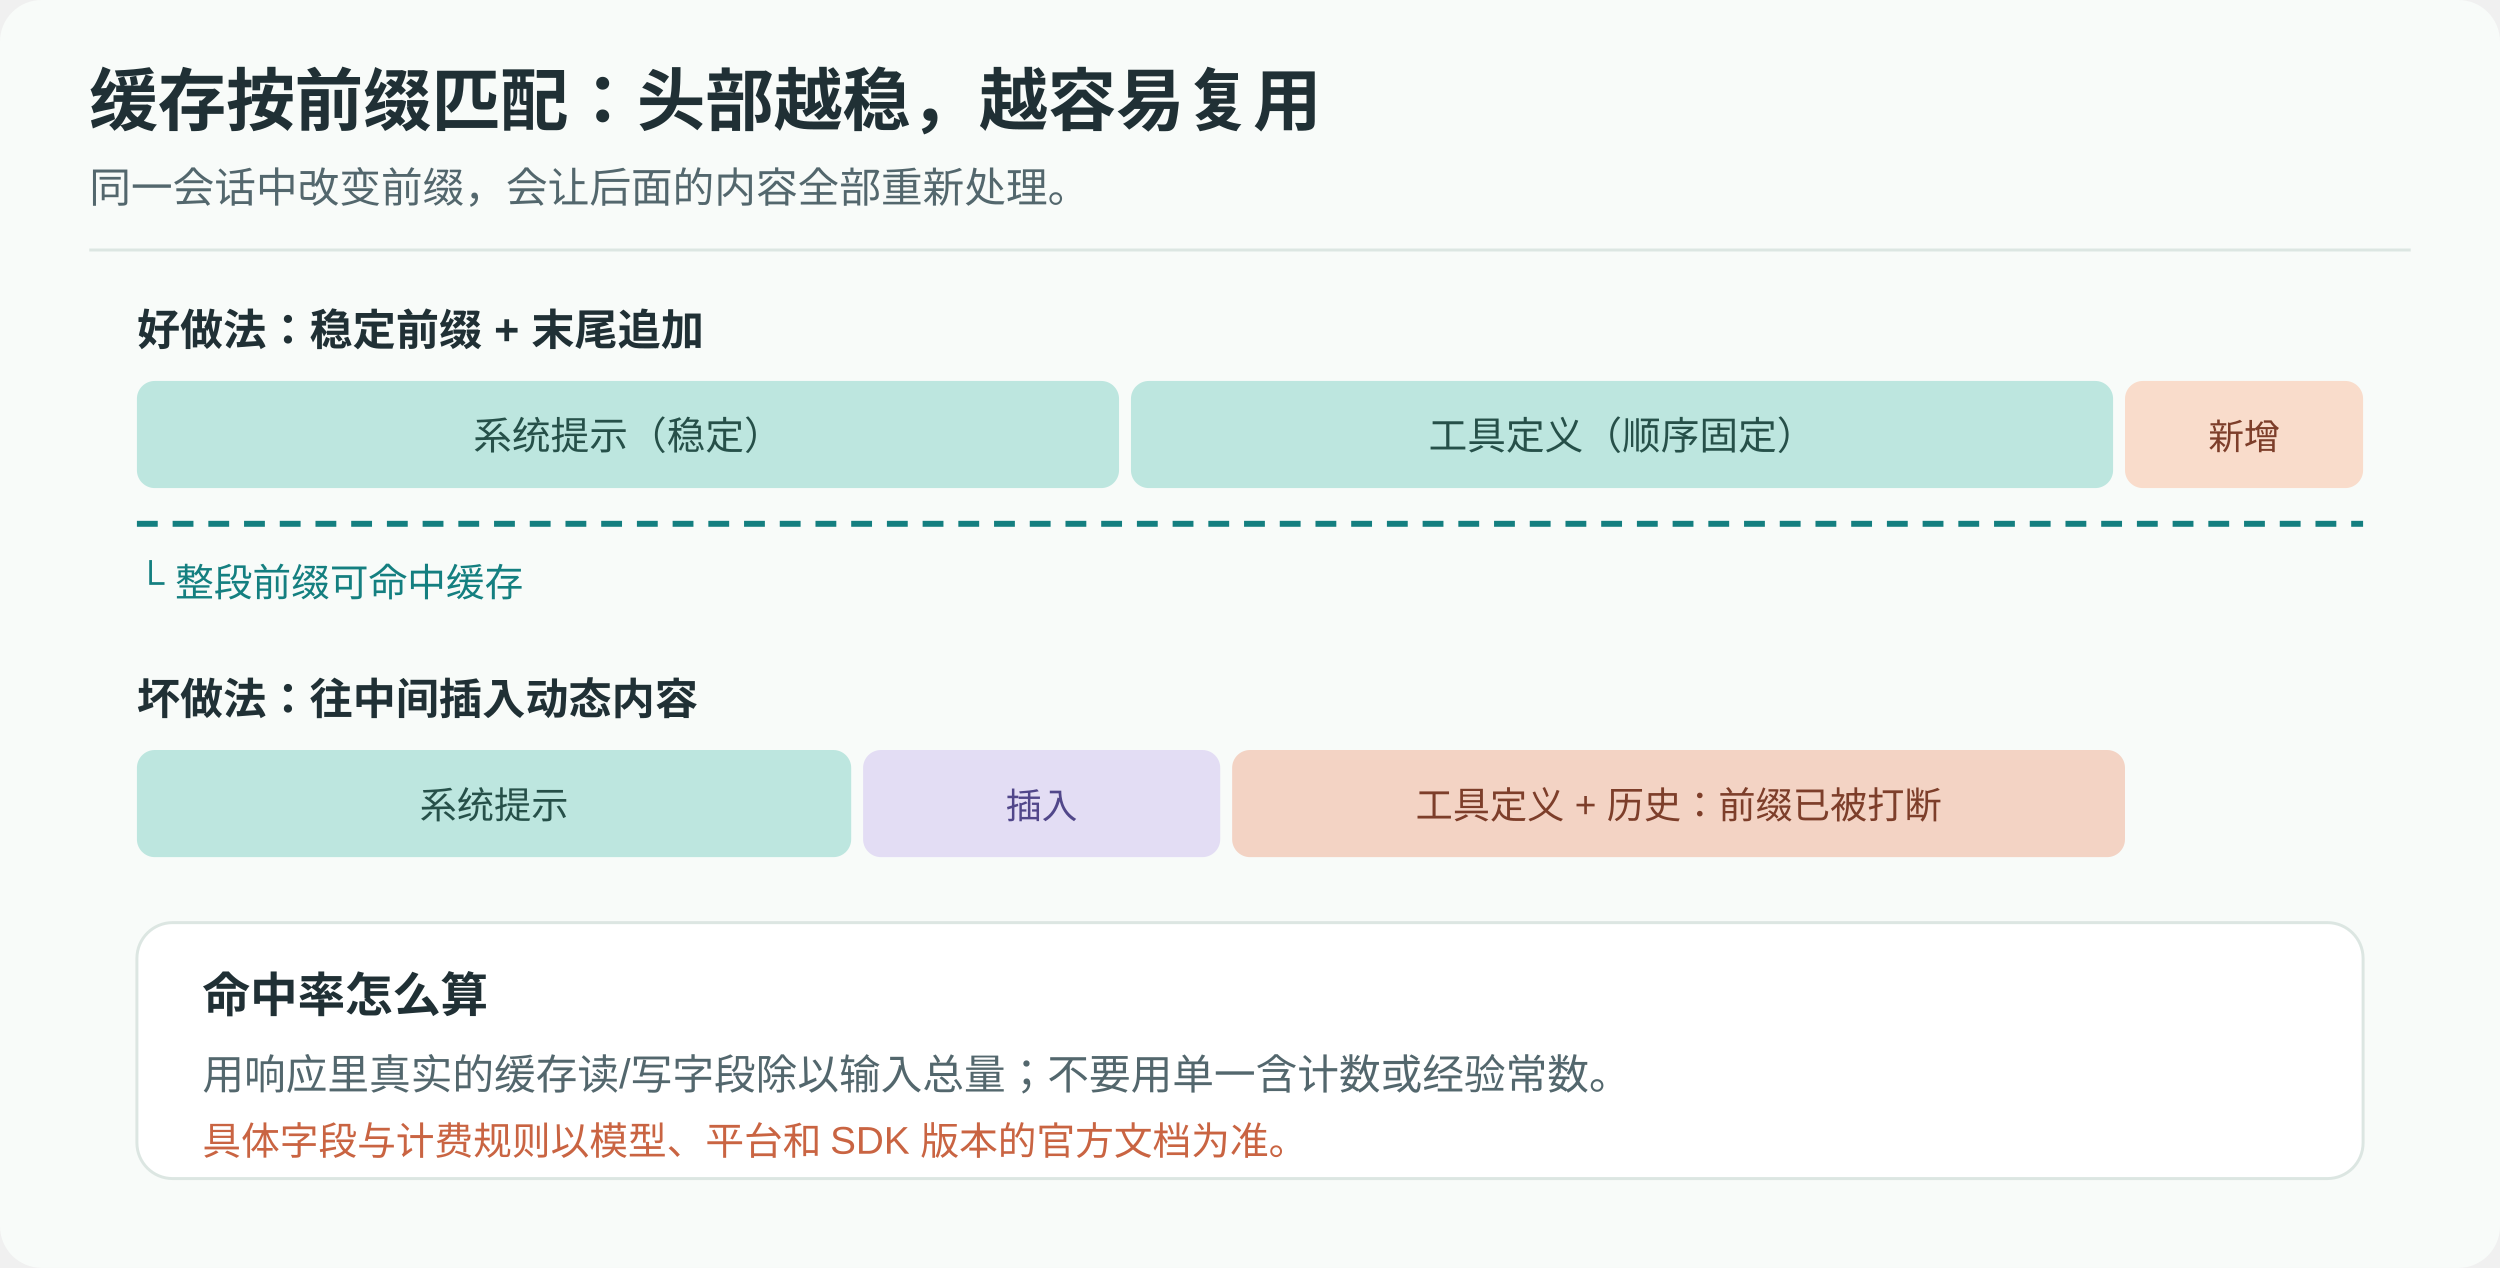
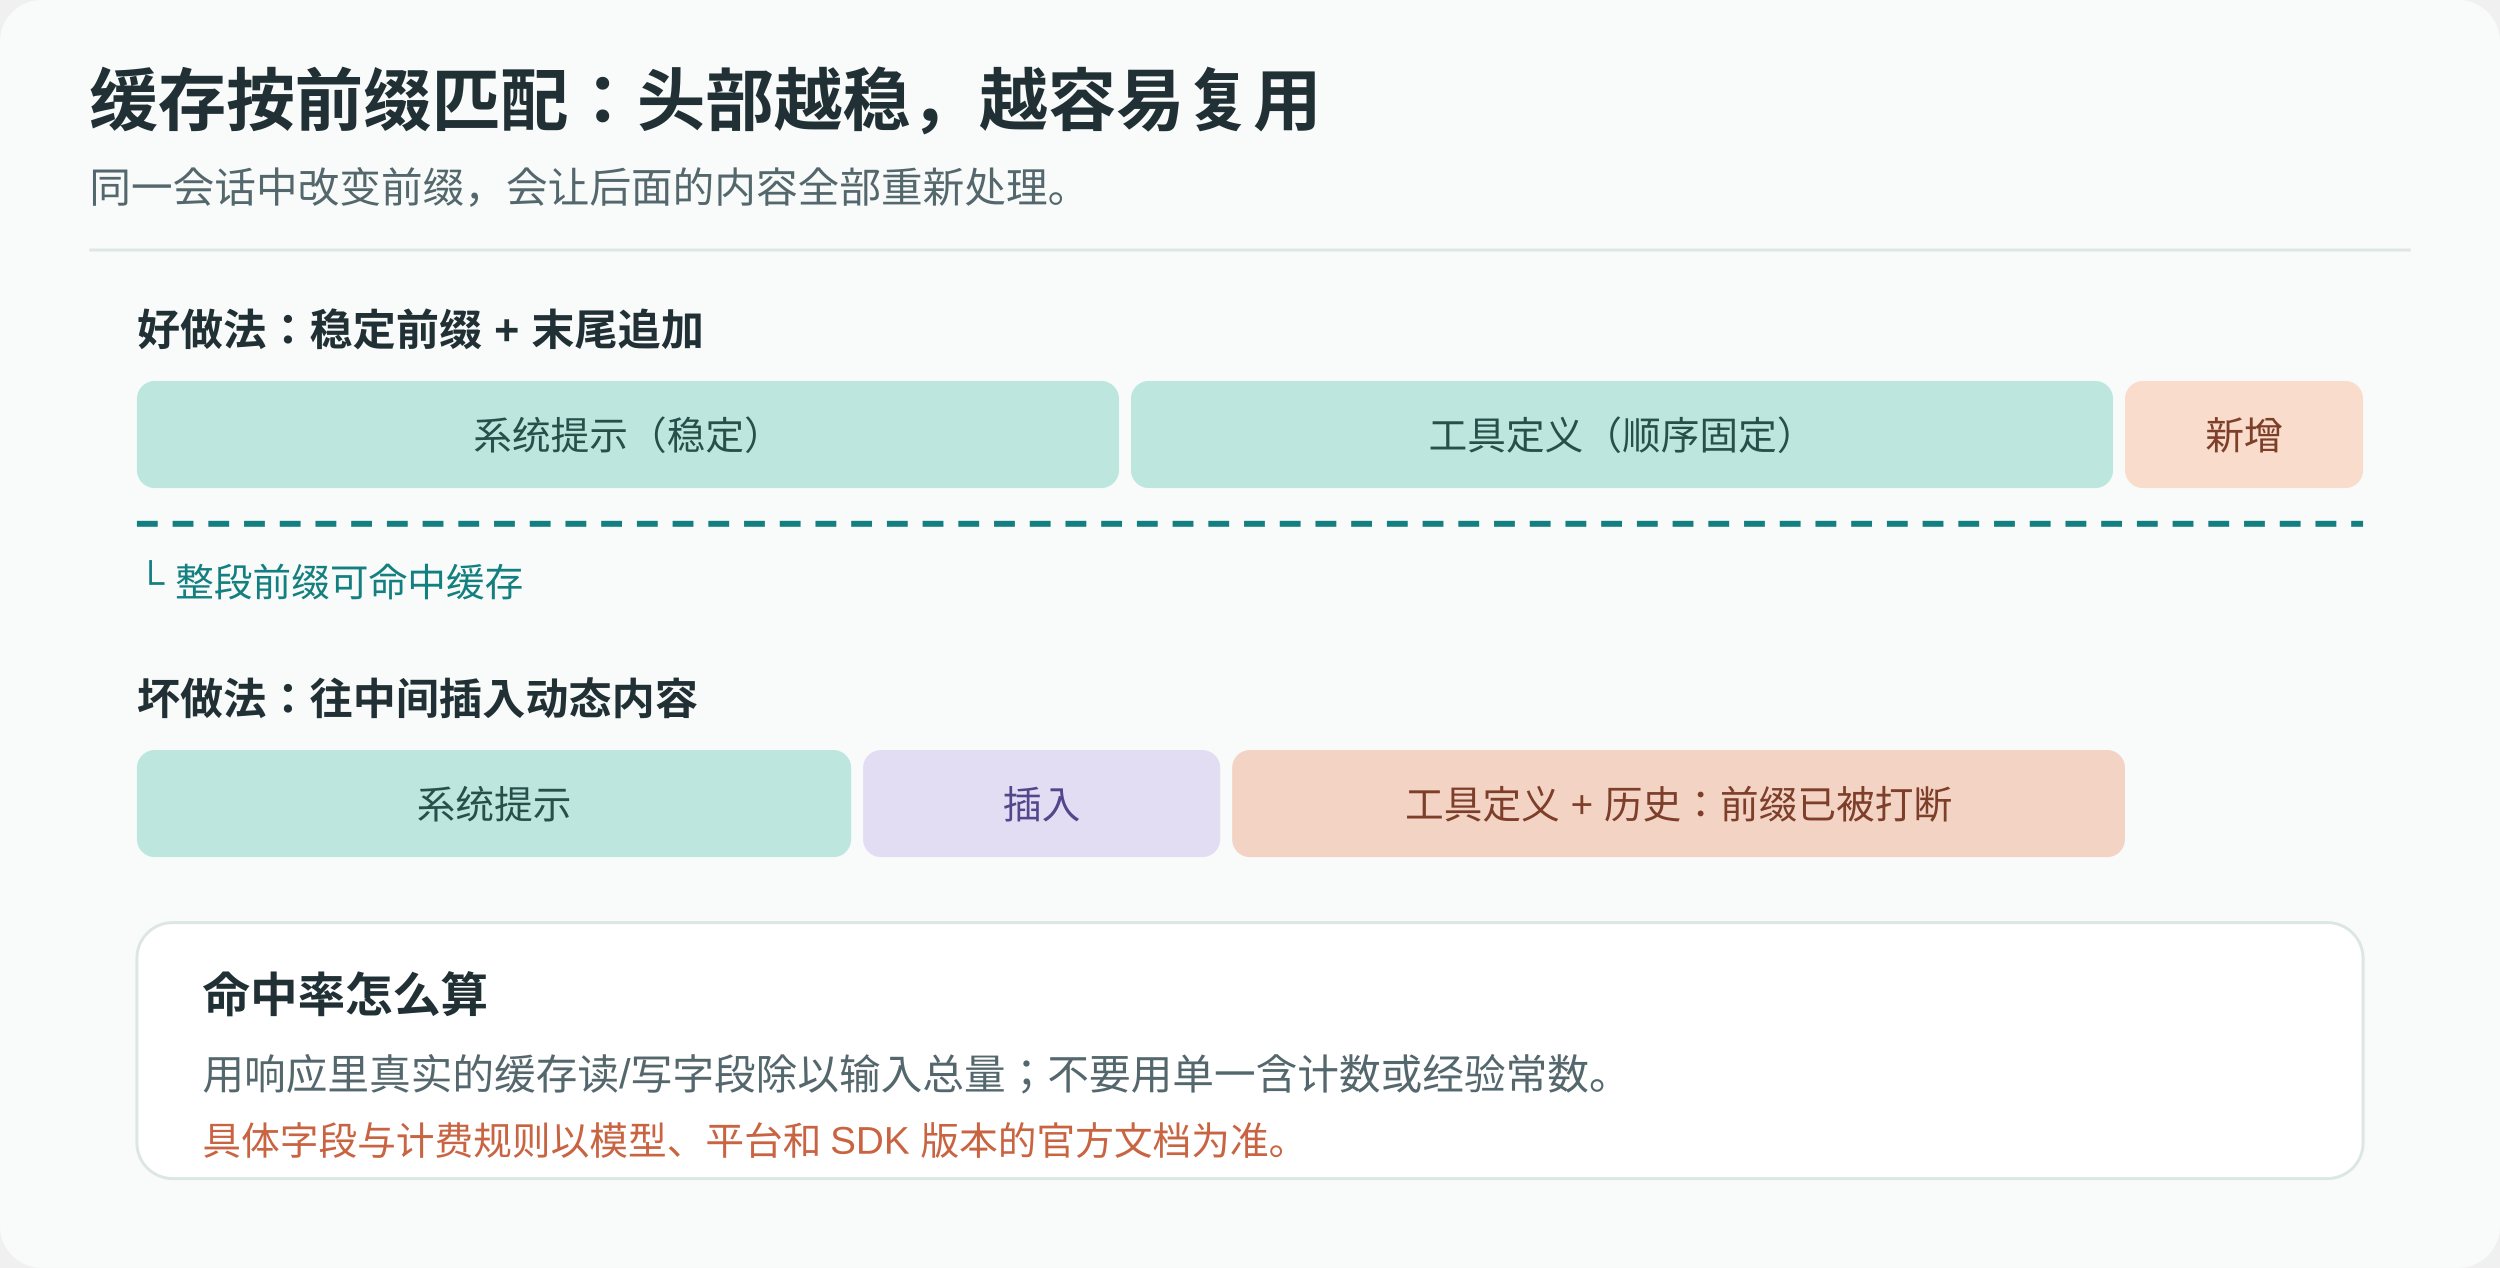
<svg xmlns="http://www.w3.org/2000/svg" viewBox="0 0 840 426">
  <rect width="840" height="426" rx="14" fill="#f8fbf9" />
  <g font-family="system-ui,PingFang SC,Arial,sans-serif">
    <text x="30" y="42" font-size="23" font-weight="740" fill="#203035">缓存按前缀匹配：头部越稳，越容易复用</text>
    <text x="30" y="68" font-size="14" fill="#53676d">同一会话中改变前缀，会让后面的内容全部重新处理。</text>
    <path d="M30 84H810" stroke="#dce6e2" />
    <text x="46" y="116" font-size="14.5" font-weight="740" fill="#203035">好做法：稳定前缀 + 末尾追加</text>
    <rect x="46" y="128" width="330" height="36" rx="6" fill="#bde6df" />
    <text x="211" y="151" font-size="13" fill="#265049" text-anchor="middle">系统提示（稳定）</text>
    <rect x="380" y="128" width="330" height="36" rx="6" fill="#bde6df" />
    <text x="545" y="151" font-size="13" fill="#265049" text-anchor="middle">工具定义（顺序固定）</text>
    <rect x="714" y="128" width="80" height="36" rx="6" fill="#f9dccb" />
-     <text x="754" y="151" font-size="12" fill="#7d3e2a" text-anchor="middle">新增</text>
+     <text x="754" y="151" font-size="13" fill="#7d3e2a" text-anchor="middle">新增</text>
    <path d="M46 176H794" stroke="#147f80" stroke-width="2" stroke-dasharray="7 5" />
    <text x="46" y="200" font-size="13" fill="#147f80">└ 整段前缀可命中缓存</text>
    <text x="46" y="240" font-size="14.5" font-weight="740" fill="#203035">坏做法：往中间插入动态内容</text>
    <rect x="46" y="252" width="240" height="36" rx="6" fill="#bde6df" />
-     <text x="166" y="275" font-size="12.5" fill="#265049" text-anchor="middle">系统提示</text>
+     <text x="166" y="275" font-size="13" fill="#265049" text-anchor="middle">系统提示</text>
    <rect x="290" y="252" width="120" height="36" rx="6" fill="#e3ddf4" />
-     <text x="350" y="275" font-size="12" fill="#51478a" text-anchor="middle">插入</text>
+     <text x="350" y="275" font-size="13" fill="#51478a" text-anchor="middle">插入</text>
    <rect x="414" y="252" width="300" height="36" rx="6" fill="#f3d3c4" />
-     <text x="564" y="275" font-size="12.5" fill="#7d3e2a" text-anchor="middle">工具定义 + 历史：前缀已被打断</text>
+     <text x="564" y="275" font-size="13" fill="#7d3e2a" text-anchor="middle">工具定义 + 历史：前缀已被打断</text>
    <rect x="46" y="310" width="748" height="86" rx="12" fill="#fff" stroke="#dce6e2" />
    <text x="68" y="340" font-size="16" font-weight="740" fill="#203035">命中率怎么算</text>
    <text x="68" y="366" font-size="14" fill="#53676d">用响应里真实的缓存读/写字段除以输入总量；不要用单一含计数或经验常数。</text>
    <text x="68" y="388" font-size="13" fill="#c96442">具体字段与计费规则以模型、平台和 SDK 版本的官方文档为准。</text>
  </g>
</svg>
